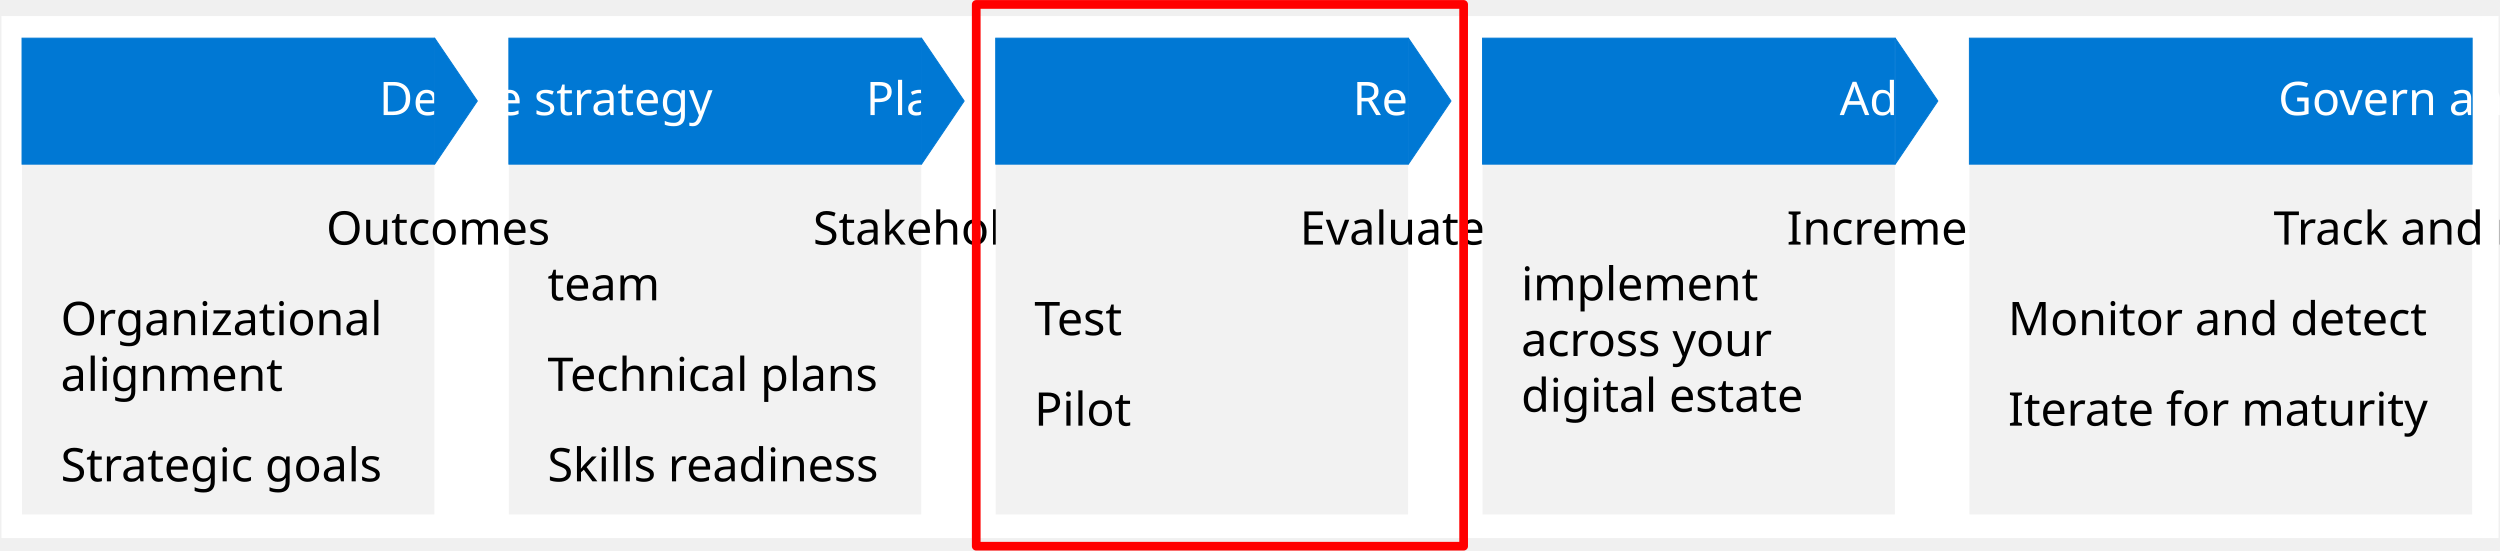
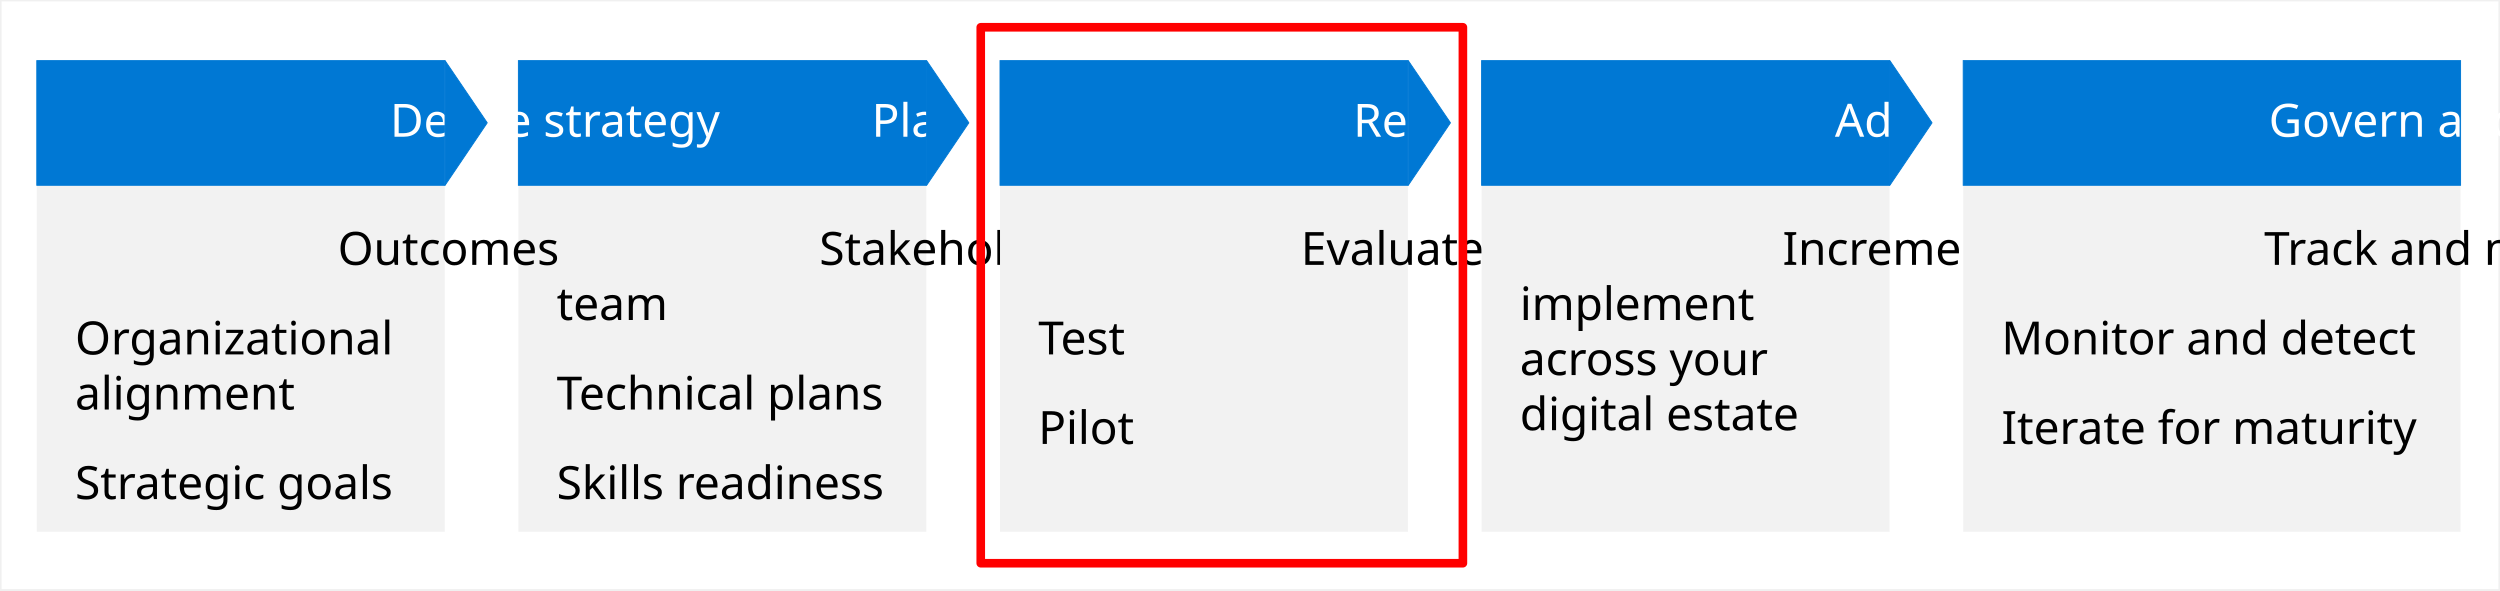
- <svg xmlns="http://www.w3.org/2000/svg" xmlns:ns1="http://schemas.microsoft.com/visio/2003/SVGExtensions/" width="8.976in" height="1.977in" viewBox="0 0 646.295 142.312" xml:space="preserve" color-interpolation-filters="sRGB" class="st9">
+ <svg xmlns="http://www.w3.org/2000/svg" xmlns:ns1="http://schemas.microsoft.com/visio/2003/SVGExtensions/" width="9.073in" height="2.143in" viewBox="0 0 653.25 154.313" xml:space="preserve" color-interpolation-filters="sRGB" class="st9">
  <ns1:documentProperties ns1:langID="1033" ns1:viewMarkup="false" />
  <style type="text/css">
	
		.st1 {fill:#ffffff;stroke:none;stroke-linecap:round;stroke-linejoin:round;stroke-width:0.75}
		.st2 {fill:#f2f2f2;stroke:none;stroke-linecap:round;stroke-linejoin:round;stroke-width:0.24}
		.st3 {fill:#000000;font-family:Segoe UI;font-size:1em}
		.st4 {font-size:1em}
		.st5 {fill:#0078d4;stroke:#0078d4;stroke-width:0.25}
		.st6 {fill:#ffffff;font-family:Segoe UI Semibold;font-size:1em}
		.st7 {fill:#0078d4;stroke:#0078d4;stroke-linecap:round;stroke-linejoin:round;stroke-width:0.24}
		.st8 {fill:none;stroke:#ff0000;stroke-linecap:round;stroke-linejoin:round;stroke-width:2.25}
		.st9 {fill:none;fill-rule:evenodd;font-size:12px;overflow:visible;stroke-linecap:square;stroke-miterlimit:3}
	
	</style>
  <g ns1:mID="0" ns1:index="1" ns1:groupContext="foregroundPage">
    <ns1:userDefs>
      <ns1:ud ns1:nameU="visNavType" ns1:val="VT0(1):26" />
    </ns1:userDefs>
    <ns1:pageProperties ns1:drawingScale="1" ns1:pageScale="1" ns1:drawingUnits="19" ns1:shadowOffsetX="9" ns1:shadowOffsetY="-9" />
-     <g id="shape1404-1" ns1:mID="1404" ns1:groupContext="shape" transform="translate(0.375,-3.23173)">
-       <ns1:userDefs>
-         <ns1:ud ns1:nameU="visNavOrder" ns1:val="VT0(206000):26" />
-       </ns1:userDefs>
-       <rect x="0" y="7.37" width="645.545" height="134.942" class="st1" />
-     </g>
-     <g id="group1405-3" transform="translate(131.551,-9.33916)" ns1:mID="1405" ns1:groupContext="group">
+     <g id="shape1590-1" ns1:mID="1590" ns1:groupContext="shape" transform="translate(0.375,-0.375)">
      <ns1:userDefs>
        <ns1:ud ns1:nameU="visNavOrder" ns1:val="VT0(201000):26" />
      </ns1:userDefs>
-       <g id="shape1406-4" ns1:mID="1406" ns1:groupContext="shape" transform="translate(6.09998E-06,0)">
-         <ns1:userDefs>
-           <ns1:ud ns1:nameU="visVersion" ns1:val="VT0(15):26" />
-           <ns1:ud ns1:nameU="visNavOrder" ns1:val="VT0(78000):26" />
-         </ns1:userDefs>
-         <ns1:textBlock ns1:margins="rect(10,10,10,10)" ns1:verticalAlign="0" />
-         <ns1:textRect cx="53.302" cy="97.035" width="106.61" height="90.554" />
-         <rect x="0" y="51.758" width="106.605" height="90.554" class="st2" />
-         <text x="10" y="72.56" class="st3" ns1:langID="1033">
+       <rect x="0" y="0.75" width="652.5" height="153.562" class="st1" />
+     </g>
+     <g id="shape1404-3" ns1:mID="1404" ns1:groupContext="shape" transform="translate(4.26136,-9.23173)">
+       <ns1:userDefs>
+         <ns1:ud ns1:nameU="visNavOrder" ns1:val="VT0(100000):26" />
+       </ns1:userDefs>
+       <rect x="0" y="19.37" width="645.545" height="134.942" class="st1" />
+     </g>
+     <g id="group1405-5" transform="translate(135.437,-15.3392)" ns1:mID="1405" ns1:groupContext="group">
+       <ns1:userDefs>
+         <ns1:ud ns1:nameU="visNavOrder" ns1:val="VT0(95000):26" />
+       </ns1:userDefs>
+       <g id="shape1406-6" ns1:mID="1406" ns1:groupContext="shape" transform="translate(6.09998E-06,0)">
+         <ns1:userDefs>
+           <ns1:ud ns1:nameU="visVersion" ns1:val="VT0(15):26" />
+           <ns1:ud ns1:nameU="visNavOrder" ns1:val="VT0(78000):26" />
+         </ns1:userDefs>
+         <ns1:textBlock ns1:margins="rect(10,10,10,10)" ns1:verticalAlign="0" />
+         <ns1:textRect cx="53.302" cy="109.035" width="106.61" height="90.554" />
+         <rect x="0" y="63.758" width="106.605" height="90.554" class="st2" />
+         <text x="10" y="84.56" class="st3" ns1:langID="1033">
          <ns1:paragraph ns1:spAfter="9" />
          <ns1:tabList />Stakeholder <tspan x="10" dy="1.2em" class="st4">team<ns1:newlineChar />
          </tspan>
          <tspan x="10" dy="1.95em" class="st4">Technical plans<ns1:newlineChar />
          </tspan>
          <tspan x="10" dy="1.95em" class="st4">Skills readiness</tspan>
        </text>
      </g>
-       <g id="group1407-10" transform="translate(0,-90.5544)" ns1:mID="1407" ns1:groupContext="group">
+       <g id="group1407-12" transform="translate(0,-90.5544)" ns1:mID="1407" ns1:groupContext="group">
        <ns1:userDefs>
          <ns1:ud ns1:nameU="visNavOrder" ns1:val="VT0(79000):26" />
        </ns1:userDefs>
-         <g id="shape1408-11" ns1:mID="1408" ns1:groupContext="shape">
-           <ns1:userDefs>
-             <ns1:ud ns1:nameU="visVersion" ns1:val="VT0(15):26" />
-             <ns1:ud ns1:nameU="visNavOrder" ns1:val="VT0(74000):26" />
-           </ns1:userDefs>
-           <ns1:textBlock ns1:margins="rect(4,4,4,4)" />
-           <ns1:textRect cx="53.302" cy="126.025" width="106.61" height="32.575" />
-           <rect x="0" y="109.737" width="106.605" height="32.575" class="st5" />
-           <text x="11.2" y="129.63" class="st6" ns1:langID="1033">
+         <g id="shape1408-13" ns1:mID="1408" ns1:groupContext="shape">
+           <ns1:userDefs>
+             <ns1:ud ns1:nameU="visVersion" ns1:val="VT0(15):26" />
+             <ns1:ud ns1:nameU="visNavOrder" ns1:val="VT0(74000):26" />
+           </ns1:userDefs>
+           <ns1:textBlock ns1:margins="rect(4,4,4,4)" />
+           <ns1:textRect cx="53.302" cy="138.025" width="106.61" height="32.575" />
+           <rect x="0" y="121.737" width="106.605" height="32.575" class="st5" />
+           <text x="11.2" y="141.63" class="st6" ns1:langID="1033">
            <ns1:paragraph ns1:indentLeft="7.2" />
            <ns1:tabList />Plan</text>
        </g>
-         <g id="shape1409-14" ns1:mID="1409" ns1:groupContext="shape" transform="translate(248.995,109.737) rotate(90)">
-           <ns1:userDefs>
-             <ns1:ud ns1:nameU="visVersion" ns1:val="VT0(15):26" />
-             <ns1:ud ns1:nameU="visNavOrder" ns1:val="VT0(76000):26" />
-           </ns1:userDefs>
-           <path d="M32.58 142.31 L16.25 131.28 L0 142.31 L32.58 142.31 Z" class="st7" />
-         </g>
-       </g>
-     </g>
-     <g id="group1410-16" transform="translate(5.69318,-9.33916)" ns1:mID="1410" ns1:groupContext="group">
-       <ns1:userDefs>
-         <ns1:ud ns1:nameU="visNavOrder" ns1:val="VT0(202000):26" />
-       </ns1:userDefs>
-       <g id="shape1411-17" ns1:mID="1411" ns1:groupContext="shape" transform="translate(6.09998E-06,0)">
+         <g id="shape1409-16" ns1:mID="1409" ns1:groupContext="shape" transform="translate(260.995,121.737) rotate(90)">
+           <ns1:userDefs>
+             <ns1:ud ns1:nameU="visVersion" ns1:val="VT0(15):26" />
+             <ns1:ud ns1:nameU="visNavOrder" ns1:val="VT0(76000):26" />
+           </ns1:userDefs>
+           <path d="M32.58 154.31 L16.25 143.28 L0 154.31 L32.58 154.31 Z" class="st7" />
+         </g>
+       </g>
+     </g>
+     <g id="group1410-18" transform="translate(9.57954,-15.3392)" ns1:mID="1410" ns1:groupContext="group">
+       <ns1:userDefs>
+         <ns1:ud ns1:nameU="visNavOrder" ns1:val="VT0(96000):26" />
+       </ns1:userDefs>
+       <g id="shape1411-19" ns1:mID="1411" ns1:groupContext="shape" transform="translate(6.09998E-06,0)">
        <ns1:userDefs>
          <ns1:ud ns1:nameU="visVersion" ns1:val="VT0(15):26" />
          <ns1:ud ns1:nameU="visNavOrder" ns1:val="VT0(75000):26" />
        </ns1:userDefs>
        <ns1:textBlock ns1:margins="rect(10,10,10,10)" ns1:verticalAlign="0" />
-         <ns1:textRect cx="53.302" cy="97.035" width="106.61" height="90.554" />
-         <rect x="0" y="51.758" width="106.605" height="90.554" class="st2" />
-         <text x="10" y="72.56" class="st3" ns1:langID="1033">
+         <ns1:textRect cx="53.302" cy="109.035" width="106.61" height="90.554" />
+         <rect x="0" y="63.758" width="106.605" height="90.554" class="st2" />
+         <text x="10" y="84.56" class="st3" ns1:langID="1033">
          <ns1:paragraph ns1:spAfter="9" />
          <ns1:tabList />Outcomes<ns1:newlineChar />
          <tspan x="10" dy="1.95em" class="st4">Organizational </tspan>
          <tspan x="10" dy="1.2em" class="st4">alignment<ns1:newlineChar />
          </tspan>
          <tspan x="10" dy="1.95em" class="st4">Strategic goals</tspan>
        </text>
      </g>
-       <g id="group1412-23" transform="translate(0,-90.5544)" ns1:mID="1412" ns1:groupContext="group">
+       <g id="group1412-25" transform="translate(0,-90.5544)" ns1:mID="1412" ns1:groupContext="group">
        <ns1:userDefs>
          <ns1:ud ns1:nameU="visNavOrder" ns1:val="VT0(77000):26" />
        </ns1:userDefs>
-         <g id="shape1413-24" ns1:mID="1413" ns1:groupContext="shape">
-           <ns1:userDefs>
-             <ns1:ud ns1:nameU="visVersion" ns1:val="VT0(15):26" />
-             <ns1:ud ns1:nameU="visNavOrder" ns1:val="VT0(74000):26" />
-           </ns1:userDefs>
-           <ns1:textBlock ns1:margins="rect(4,4,4,4)" />
-           <ns1:textRect cx="53.302" cy="126.025" width="106.61" height="32.575" />
-           <rect x="0" y="109.737" width="106.605" height="32.575" class="st5" />
-           <text x="11.2" y="129.63" class="st6" ns1:langID="1033">
+         <g id="shape1413-26" ns1:mID="1413" ns1:groupContext="shape">
+           <ns1:userDefs>
+             <ns1:ud ns1:nameU="visVersion" ns1:val="VT0(15):26" />
+             <ns1:ud ns1:nameU="visNavOrder" ns1:val="VT0(74000):26" />
+           </ns1:userDefs>
+           <ns1:textBlock ns1:margins="rect(4,4,4,4)" />
+           <ns1:textRect cx="53.302" cy="138.025" width="106.61" height="32.575" />
+           <rect x="0" y="121.737" width="106.605" height="32.575" class="st5" />
+           <text x="11.2" y="141.63" class="st6" ns1:langID="1033">
            <ns1:paragraph ns1:indentLeft="7.2" />
            <ns1:tabList />Define strategy</text>
        </g>
-         <g id="shape1414-27" ns1:mID="1414" ns1:groupContext="shape" transform="translate(248.995,109.737) rotate(90)">
-           <ns1:userDefs>
-             <ns1:ud ns1:nameU="visVersion" ns1:val="VT0(15):26" />
-             <ns1:ud ns1:nameU="visNavOrder" ns1:val="VT0(76000):26" />
-           </ns1:userDefs>
-           <path d="M32.58 142.31 L16.25 131.28 L0 142.31 L32.58 142.31 Z" class="st7" />
-         </g>
-       </g>
-     </g>
-     <g id="group1415-29" transform="translate(257.408,-9.33916)" ns1:mID="1415" ns1:groupContext="group">
-       <ns1:userDefs>
-         <ns1:ud ns1:nameU="visNavOrder" ns1:val="VT0(203000):26" />
-       </ns1:userDefs>
-       <g id="shape1416-30" ns1:mID="1416" ns1:groupContext="shape" transform="translate(6.09998E-06,0)">
-         <ns1:userDefs>
-           <ns1:ud ns1:nameU="visVersion" ns1:val="VT0(15):26" />
-           <ns1:ud ns1:nameU="visNavOrder" ns1:val="VT0(78000):26" />
-         </ns1:userDefs>
-         <ns1:textBlock ns1:margins="rect(10,10,10,10)" ns1:verticalAlign="0" />
-         <ns1:textRect cx="53.302" cy="97.035" width="106.61" height="90.554" />
-         <rect x="0" y="51.758" width="106.605" height="90.554" class="st2" />
-         <text x="10" y="72.56" class="st3" ns1:langID="1033">
+         <g id="shape1414-29" ns1:mID="1414" ns1:groupContext="shape" transform="translate(260.995,121.737) rotate(90)">
+           <ns1:userDefs>
+             <ns1:ud ns1:nameU="visVersion" ns1:val="VT0(15):26" />
+             <ns1:ud ns1:nameU="visNavOrder" ns1:val="VT0(76000):26" />
+           </ns1:userDefs>
+           <path d="M32.58 154.31 L16.25 143.28 L0 154.31 L32.58 154.31 Z" class="st7" />
+         </g>
+       </g>
+     </g>
+     <g id="group1415-31" transform="translate(261.295,-15.3392)" ns1:mID="1415" ns1:groupContext="group">
+       <ns1:userDefs>
+         <ns1:ud ns1:nameU="visNavOrder" ns1:val="VT0(97000):26" />
+       </ns1:userDefs>
+       <g id="shape1416-32" ns1:mID="1416" ns1:groupContext="shape" transform="translate(6.09998E-06,0)">
+         <ns1:userDefs>
+           <ns1:ud ns1:nameU="visVersion" ns1:val="VT0(15):26" />
+           <ns1:ud ns1:nameU="visNavOrder" ns1:val="VT0(78000):26" />
+         </ns1:userDefs>
+         <ns1:textBlock ns1:margins="rect(10,10,10,10)" ns1:verticalAlign="0" />
+         <ns1:textRect cx="53.302" cy="109.035" width="106.61" height="90.554" />
+         <rect x="0" y="63.758" width="106.605" height="90.554" class="st2" />
+         <text x="10" y="84.56" class="st3" ns1:langID="1033">
          <ns1:paragraph ns1:spAfter="9" />
          <ns1:tabList />Evaluate<ns1:newlineChar />
          <tspan x="10" dy="1.95em" class="st4">Test<ns1:newlineChar />
          </tspan>
          <tspan x="10" dy="1.95em" class="st4">Pilot</tspan>
        </text>
      </g>
-       <g id="group1417-35" transform="translate(0,-90.5544)" ns1:mID="1417" ns1:groupContext="group">
+       <g id="group1417-37" transform="translate(0,-90.5544)" ns1:mID="1417" ns1:groupContext="group">
        <ns1:userDefs>
          <ns1:ud ns1:nameU="visNavOrder" ns1:val="VT0(79000):26" />
        </ns1:userDefs>
-         <g id="shape1418-36" ns1:mID="1418" ns1:groupContext="shape">
-           <ns1:userDefs>
-             <ns1:ud ns1:nameU="visVersion" ns1:val="VT0(15):26" />
-             <ns1:ud ns1:nameU="visNavOrder" ns1:val="VT0(74000):26" />
-           </ns1:userDefs>
-           <ns1:textBlock ns1:margins="rect(4,4,4,4)" />
-           <ns1:textRect cx="53.302" cy="126.025" width="106.61" height="32.575" />
-           <rect x="0" y="109.737" width="106.605" height="32.575" class="st5" />
-           <text x="11.2" y="129.63" class="st6" ns1:langID="1033">
+         <g id="shape1418-38" ns1:mID="1418" ns1:groupContext="shape">
+           <ns1:userDefs>
+             <ns1:ud ns1:nameU="visVersion" ns1:val="VT0(15):26" />
+             <ns1:ud ns1:nameU="visNavOrder" ns1:val="VT0(74000):26" />
+           </ns1:userDefs>
+           <ns1:textBlock ns1:margins="rect(4,4,4,4)" />
+           <ns1:textRect cx="53.302" cy="138.025" width="106.61" height="32.575" />
+           <rect x="0" y="121.737" width="106.605" height="32.575" class="st5" />
+           <text x="11.2" y="141.63" class="st6" ns1:langID="1033">
            <ns1:paragraph ns1:indentLeft="7.2" />
            <ns1:tabList />Ready</text>
        </g>
-         <g id="shape1419-39" ns1:mID="1419" ns1:groupContext="shape" transform="translate(248.995,109.737) rotate(90)">
-           <ns1:userDefs>
-             <ns1:ud ns1:nameU="visVersion" ns1:val="VT0(15):26" />
-             <ns1:ud ns1:nameU="visNavOrder" ns1:val="VT0(76000):26" />
-           </ns1:userDefs>
-           <path d="M32.58 142.31 L16.25 131.28 L0 142.31 L32.58 142.31 Z" class="st7" />
-         </g>
-       </g>
-     </g>
-     <g id="group1420-41" transform="translate(383.266,-9.33916)" ns1:mID="1420" ns1:groupContext="group">
-       <ns1:userDefs>
-         <ns1:ud ns1:nameU="visNavOrder" ns1:val="VT0(204000):26" />
-       </ns1:userDefs>
-       <g id="shape1421-42" ns1:mID="1421" ns1:groupContext="shape" transform="translate(6.09998E-06,0)">
-         <ns1:userDefs>
-           <ns1:ud ns1:nameU="visVersion" ns1:val="VT0(15):26" />
-           <ns1:ud ns1:nameU="visNavOrder" ns1:val="VT0(78000):26" />
-         </ns1:userDefs>
-         <ns1:textBlock ns1:margins="rect(10,10,10,10)" ns1:verticalAlign="0" />
-         <ns1:textRect cx="53.302" cy="97.035" width="106.61" height="90.554" />
-         <rect x="0" y="51.758" width="106.605" height="90.554" class="st2" />
-         <text x="10" y="72.56" class="st3" ns1:langID="1033">
+         <g id="shape1419-41" ns1:mID="1419" ns1:groupContext="shape" transform="translate(260.995,121.737) rotate(90)">
+           <ns1:userDefs>
+             <ns1:ud ns1:nameU="visVersion" ns1:val="VT0(15):26" />
+             <ns1:ud ns1:nameU="visNavOrder" ns1:val="VT0(76000):26" />
+           </ns1:userDefs>
+           <path d="M32.58 154.31 L16.25 143.28 L0 154.31 L32.58 154.31 Z" class="st7" />
+         </g>
+       </g>
+     </g>
+     <g id="group1420-43" transform="translate(387.152,-15.3392)" ns1:mID="1420" ns1:groupContext="group">
+       <ns1:userDefs>
+         <ns1:ud ns1:nameU="visNavOrder" ns1:val="VT0(98000):26" />
+       </ns1:userDefs>
+       <g id="shape1421-44" ns1:mID="1421" ns1:groupContext="shape" transform="translate(6.09998E-06,0)">
+         <ns1:userDefs>
+           <ns1:ud ns1:nameU="visVersion" ns1:val="VT0(15):26" />
+           <ns1:ud ns1:nameU="visNavOrder" ns1:val="VT0(78000):26" />
+         </ns1:userDefs>
+         <ns1:textBlock ns1:margins="rect(10,10,10,10)" ns1:verticalAlign="0" />
+         <ns1:textRect cx="53.302" cy="109.035" width="106.61" height="90.554" />
+         <rect x="0" y="63.758" width="106.605" height="90.554" class="st2" />
+         <text x="10" y="84.56" class="st3" ns1:langID="1033">
          <ns1:paragraph ns1:spAfter="9" />
          <ns1:tabList />Incrementally <tspan x="10" dy="1.2em" class="st4">implement </tspan>
          <tspan x="10" dy="1.2em" class="st4">across your </tspan>
          <tspan x="10" dy="1.2em" class="st4">digital estate</tspan>
        </text>
      </g>
-       <g id="group1422-48" transform="translate(0,-90.5544)" ns1:mID="1422" ns1:groupContext="group">
+       <g id="group1422-50" transform="translate(0,-90.5544)" ns1:mID="1422" ns1:groupContext="group">
        <ns1:userDefs>
          <ns1:ud ns1:nameU="visNavOrder" ns1:val="VT0(79000):26" />
        </ns1:userDefs>
-         <g id="shape1423-49" ns1:mID="1423" ns1:groupContext="shape">
-           <ns1:userDefs>
-             <ns1:ud ns1:nameU="visVersion" ns1:val="VT0(15):26" />
-             <ns1:ud ns1:nameU="visNavOrder" ns1:val="VT0(74000):26" />
-           </ns1:userDefs>
-           <ns1:textBlock ns1:margins="rect(4,4,4,4)" />
-           <ns1:textRect cx="53.302" cy="126.025" width="106.61" height="32.575" />
-           <rect x="0" y="109.737" width="106.605" height="32.575" class="st5" />
-           <text x="11.2" y="129.63" class="st6" ns1:langID="1033">
+         <g id="shape1423-51" ns1:mID="1423" ns1:groupContext="shape">
+           <ns1:userDefs>
+             <ns1:ud ns1:nameU="visVersion" ns1:val="VT0(15):26" />
+             <ns1:ud ns1:nameU="visNavOrder" ns1:val="VT0(74000):26" />
+           </ns1:userDefs>
+           <ns1:textBlock ns1:margins="rect(4,4,4,4)" />
+           <ns1:textRect cx="53.302" cy="138.025" width="106.61" height="32.575" />
+           <rect x="0" y="121.737" width="106.605" height="32.575" class="st5" />
+           <text x="11.2" y="141.63" class="st6" ns1:langID="1033">
            <ns1:paragraph ns1:indentLeft="7.2" />
            <ns1:tabList />Adopt</text>
        </g>
-         <g id="shape1424-52" ns1:mID="1424" ns1:groupContext="shape" transform="translate(248.995,109.737) rotate(90)">
-           <ns1:userDefs>
-             <ns1:ud ns1:nameU="visVersion" ns1:val="VT0(15):26" />
-             <ns1:ud ns1:nameU="visNavOrder" ns1:val="VT0(76000):26" />
-           </ns1:userDefs>
-           <path d="M32.58 142.31 L16.25 131.28 L0 142.31 L32.58 142.31 Z" class="st7" />
-         </g>
-       </g>
-     </g>
-     <g id="group1425-54" transform="translate(509.123,-9.33916)" ns1:mID="1425" ns1:groupContext="group">
-       <ns1:userDefs>
-         <ns1:ud ns1:nameU="visNavOrder" ns1:val="VT0(205000):26" />
-       </ns1:userDefs>
-       <g id="shape1426-55" ns1:mID="1426" ns1:groupContext="shape" transform="translate(7.43719E-06,0)">
-         <ns1:userDefs>
-           <ns1:ud ns1:nameU="visVersion" ns1:val="VT0(15):26" />
-           <ns1:ud ns1:nameU="visNavOrder" ns1:val="VT0(78000):26" />
-         </ns1:userDefs>
-         <ns1:textBlock ns1:margins="rect(10,10,10,10)" ns1:verticalAlign="0" />
-         <ns1:textRect cx="64.987" cy="97.035" width="129.98" height="90.554" />
-         <rect x="0" y="51.758" width="129.974" height="90.554" class="st2" />
-         <text x="10" y="72.56" class="st3" ns1:langID="1033">
+         <g id="shape1424-54" ns1:mID="1424" ns1:groupContext="shape" transform="translate(260.995,121.737) rotate(90)">
+           <ns1:userDefs>
+             <ns1:ud ns1:nameU="visVersion" ns1:val="VT0(15):26" />
+             <ns1:ud ns1:nameU="visNavOrder" ns1:val="VT0(76000):26" />
+           </ns1:userDefs>
+           <path d="M32.58 154.31 L16.25 143.28 L0 154.31 L32.58 154.31 Z" class="st7" />
+         </g>
+       </g>
+     </g>
+     <g id="group1425-56" transform="translate(513.01,-15.3392)" ns1:mID="1425" ns1:groupContext="group">
+       <ns1:userDefs>
+         <ns1:ud ns1:nameU="visNavOrder" ns1:val="VT0(99000):26" />
+       </ns1:userDefs>
+       <g id="shape1426-57" ns1:mID="1426" ns1:groupContext="shape" transform="translate(7.43719E-06,0)">
+         <ns1:userDefs>
+           <ns1:ud ns1:nameU="visVersion" ns1:val="VT0(15):26" />
+           <ns1:ud ns1:nameU="visNavOrder" ns1:val="VT0(78000):26" />
+         </ns1:userDefs>
+         <ns1:textBlock ns1:margins="rect(10,10,10,10)" ns1:verticalAlign="0" />
+         <ns1:textRect cx="64.987" cy="109.035" width="129.98" height="90.554" />
+         <rect x="0" y="63.758" width="129.974" height="90.554" class="st2" />
+         <text x="10" y="84.56" class="st3" ns1:langID="1033">
          <ns1:paragraph ns1:spAfter="9" />
          <ns1:tabList />Track and measure<ns1:newlineChar />
          <tspan x="10" dy="1.95em" class="st4">Monitor and detect<ns1:newlineChar />
          </tspan>
          <tspan x="10" dy="1.95em" class="st4">Iterate for maturity</tspan>
        </text>
      </g>
-       <g id="shape1427-60" ns1:mID="1427" ns1:groupContext="shape" transform="translate(2.07834E-13,-90.5544)">
+       <g id="shape1427-62" ns1:mID="1427" ns1:groupContext="shape" transform="translate(2.07834E-13,-90.5544)">
        <ns1:userDefs>
          <ns1:ud ns1:nameU="visVersion" ns1:val="VT0(15):26" />
          <ns1:ud ns1:nameU="visNavOrder" ns1:val="VT0(74000):26" />
        </ns1:userDefs>
        <ns1:textBlock ns1:margins="rect(4,4,4,4)" />
-         <ns1:textRect cx="64.987" cy="126.025" width="129.98" height="32.575" />
-         <rect x="0" y="109.737" width="129.974" height="32.575" class="st5" />
-         <text x="11.2" y="129.63" class="st6" ns1:langID="1033">
+         <ns1:textRect cx="64.987" cy="138.025" width="129.98" height="32.575" />
+         <rect x="0" y="121.737" width="129.974" height="32.575" class="st5" />
+         <text x="11.2" y="141.63" class="st6" ns1:langID="1033">
          <ns1:paragraph ns1:indentLeft="7.2" />
          <ns1:tabList />Govern and manage</text>
      </g>
    </g>
-     <g id="shape1430-63" ns1:mID="1430" ns1:groupContext="shape" transform="translate(252.375,-1.125)">
-       <ns1:userDefs>
-         <ns1:ud ns1:nameU="visNavOrder" ns1:val="VT0(209000):26" />
-       </ns1:userDefs>
-       <rect x="0" y="2.25" width="126" height="140.062" class="st8" />
+     <g id="shape1430-65" ns1:mID="1430" ns1:groupContext="shape" transform="translate(256.261,-7.125)">
+       <ns1:userDefs>
+         <ns1:ud ns1:nameU="visNavOrder" ns1:val="VT0(101000):26" />
+       </ns1:userDefs>
+       <rect x="0" y="14.25" width="126" height="140.062" class="st8" />
    </g>
  </g>
</svg>
